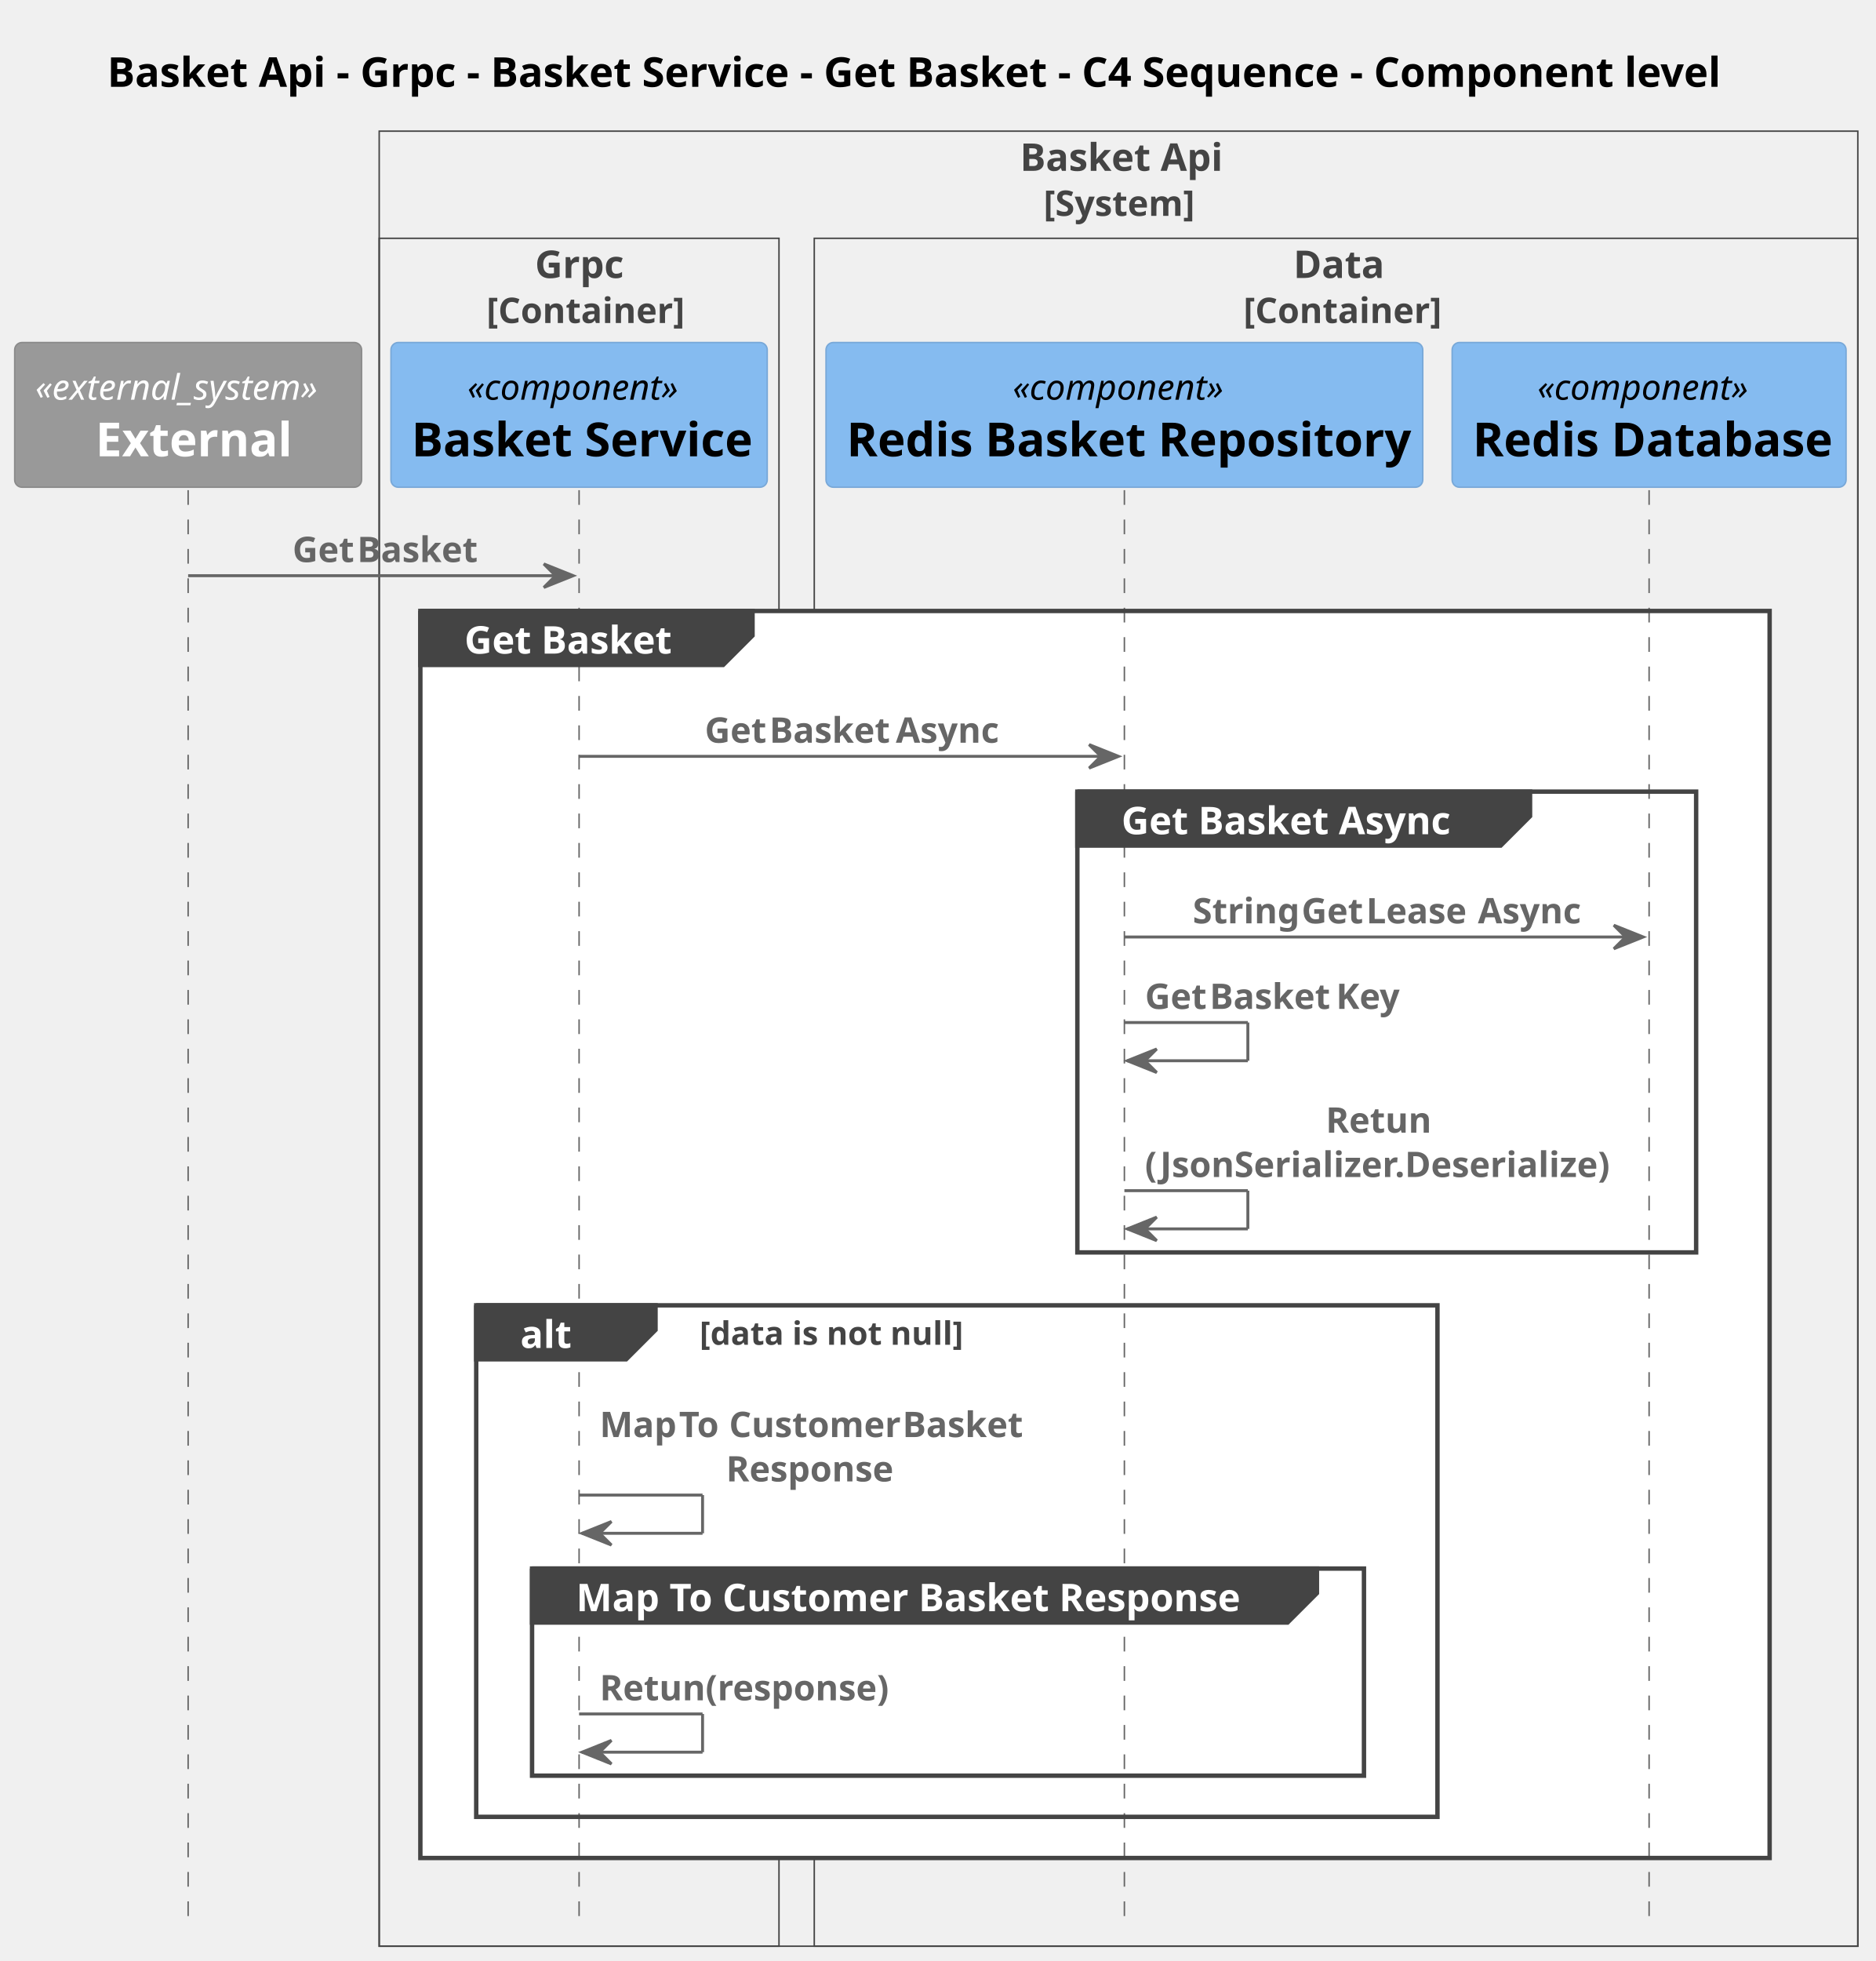
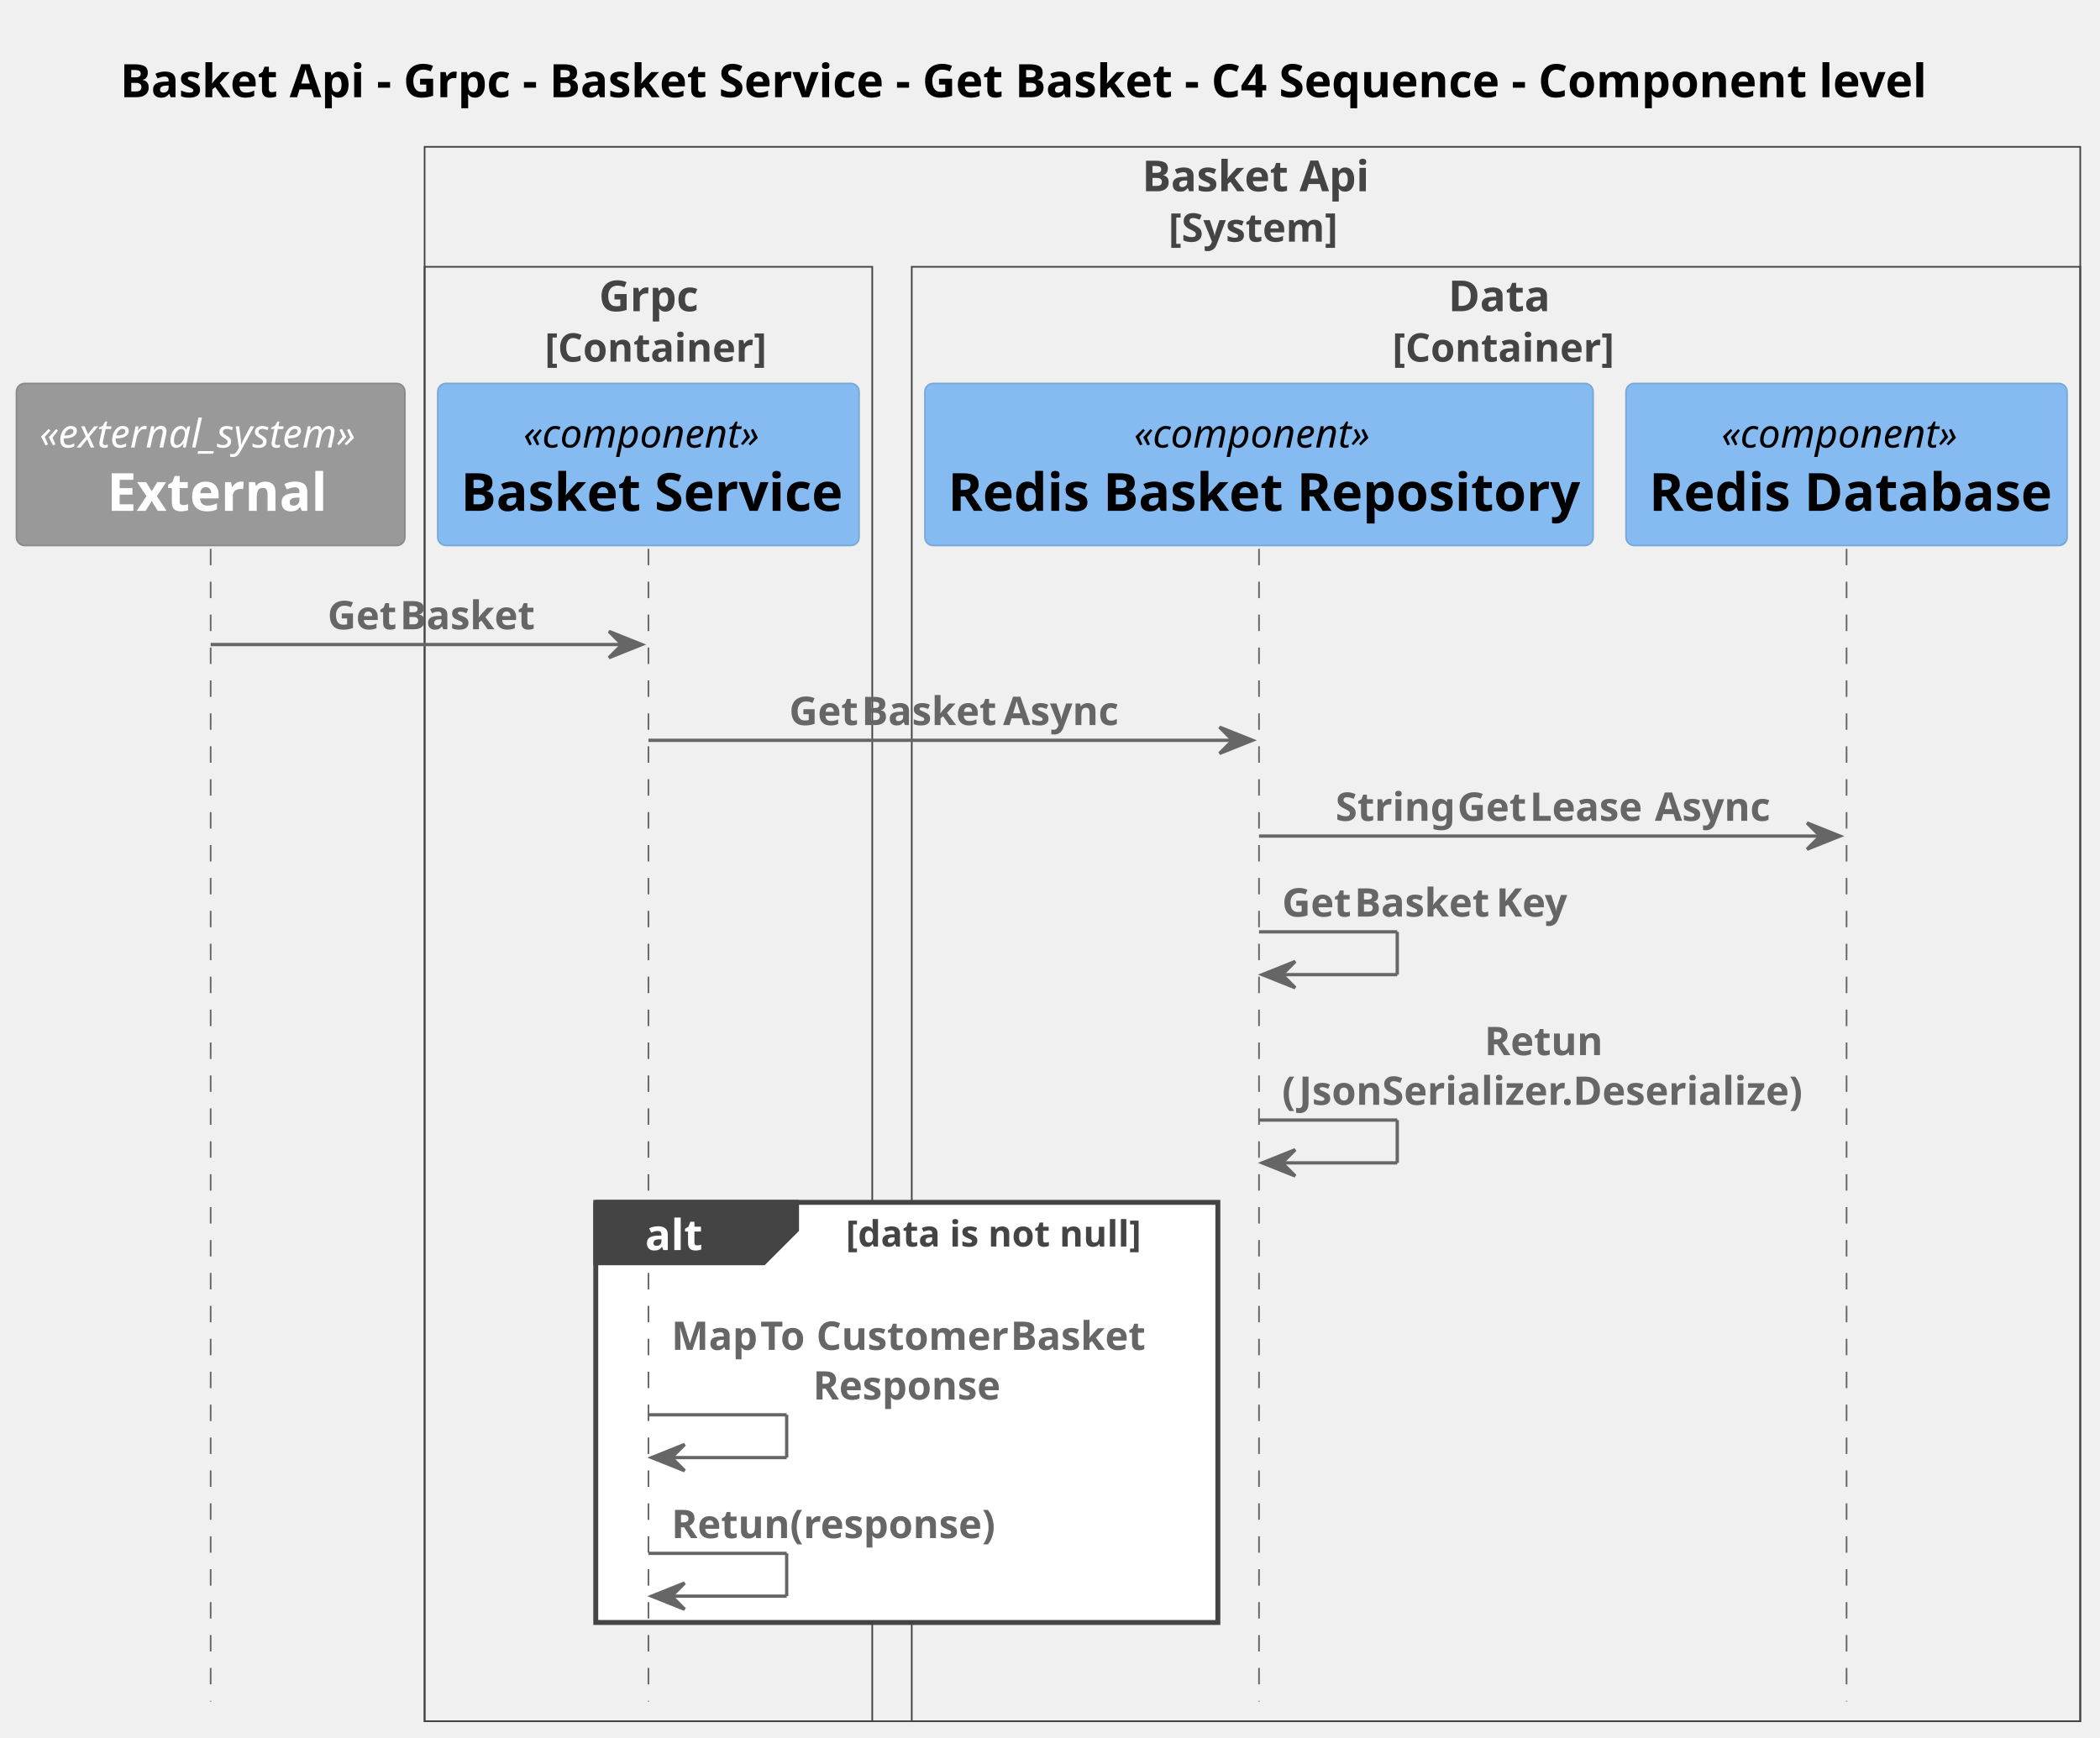
- <svg xmlns="http://www.w3.org/2000/svg" contentStyleType="text/css" height="667px" preserveAspectRatio="none" style="width:638px;height:667px;background:#FFFFFF;" version="1.1" viewBox="0 0 638 667" width="638px" zoomAndPan="magnify">
+ <svg xmlns="http://www.w3.org/2000/svg" contentStyleType="text/css" height="528px" preserveAspectRatio="none" style="width:638px;height:528px;background:#FFFFFF;" version="1.1" viewBox="0 0 638 528" width="638px" zoomAndPan="magnify">
  <defs />
  <g>
-     <rect fill="none" height="617.359" style="stroke:#444444;stroke-width:0.5;" width="503" x="129" y="44.609" />
+     <rect fill="none" height="478.305" style="stroke:#444444;stroke-width:0.5;" width="503" x="129" y="44.609" />
    <text fill="#444444" font-family="sans-serif" font-size="13" font-weight="bold" lengthAdjust="spacing" textLength="67" x="347" y="58.105">Basket Api</text>
    <text fill="#444444" font-family="sans-serif" font-size="12" font-weight="bold" lengthAdjust="spacing" textLength="51" x="355" y="73.418">[System]</text>
-     <rect fill="none" height="580.914" style="stroke:#444444;stroke-width:0.5;" width="136" x="129" y="81.055" />
+     <rect fill="none" height="441.859" style="stroke:#444444;stroke-width:0.5;" width="136" x="129" y="81.055" />
    <text fill="#444444" font-family="sans-serif" font-size="13" font-weight="bold" lengthAdjust="spacing" textLength="30" x="182" y="94.55">Grpc</text>
    <text fill="#444444" font-family="sans-serif" font-size="12" font-weight="bold" lengthAdjust="spacing" textLength="63" x="165.5" y="109.863">[Container]</text>
-     <rect fill="none" height="580.914" style="stroke:#444444;stroke-width:0.5;" width="355" x="277" y="81.055" />
+     <rect fill="none" height="441.859" style="stroke:#444444;stroke-width:0.5;" width="355" x="277" y="81.055" />
    <text fill="#444444" font-family="sans-serif" font-size="13" font-weight="bold" lengthAdjust="spacing" textLength="29" x="440" y="94.55">Data</text>
    <text fill="#444444" font-family="sans-serif" font-size="12" font-weight="bold" lengthAdjust="spacing" textLength="63" x="423" y="109.863">[Container]</text>
    <text fill="#000000" font-family="sans-serif" font-size="14" font-weight="bold" lengthAdjust="spacing" textLength="569" x="36.5" y="29.533">Basket Api - Grpc - Basket Service - Get Basket - C4 Sequence - Component level</text>
-     <rect fill="#FFFFFF" height="424.156" style="stroke:#FFFFFF;stroke-width:1.0;" width="459" x="143" y="207.812" />
-     <rect fill="#FFFFFF" height="156.727" style="stroke:#FFFFFF;stroke-width:1.0;" width="210.5" x="366.5" y="269.258" />
-     <rect fill="#FFFFFF" height="173.984" style="stroke:#FFFFFF;stroke-width:1.0;" width="327" x="162" y="443.984" />
-     <rect fill="#FFFFFF" height="70.445" style="stroke:#FFFFFF;stroke-width:1.0;" width="283" x="181" y="533.523" />
-     <line style="stroke:#666666;stroke-width:0.5;stroke-dasharray:5.0,5.0;" x1="64" x2="64" y1="166.719" y2="655.969" />
-     <line style="stroke:#666666;stroke-width:0.5;stroke-dasharray:5.0,5.0;" x1="197" x2="197" y1="166.719" y2="655.969" />
-     <line style="stroke:#666666;stroke-width:0.5;stroke-dasharray:5.0,5.0;" x1="382.5" x2="382.5" y1="166.719" y2="655.969" />
-     <line style="stroke:#666666;stroke-width:0.5;stroke-dasharray:5.0,5.0;" x1="561" x2="561" y1="166.719" y2="655.969" />
+     <rect fill="#FFFFFF" height="127.633" style="stroke:#FFFFFF;stroke-width:1.0;" width="189" x="181" y="365.281" />
+     <line style="stroke:#666666;stroke-width:0.5;stroke-dasharray:5.0,5.0;" x1="64" x2="64" y1="166.719" y2="516.914" />
+     <line style="stroke:#666666;stroke-width:0.5;stroke-dasharray:5.0,5.0;" x1="197" x2="197" y1="166.719" y2="516.914" />
+     <line style="stroke:#666666;stroke-width:0.5;stroke-dasharray:5.0,5.0;" x1="382.5" x2="382.5" y1="166.719" y2="516.914" />
+     <line style="stroke:#666666;stroke-width:0.5;stroke-dasharray:5.0,5.0;" x1="561" x2="561" y1="166.719" y2="516.914" />
    <rect fill="#999999" height="49.219" rx="2.5" ry="2.5" style="stroke:#8A8A8A;stroke-width:0.5;" width="118" x="5" y="116.5" />
    <text fill="#FFFFFF" font-family="sans-serif" font-size="12" font-style="italic" lengthAdjust="spacing" textLength="104" x="12" y="135.957">«external_system»</text>
    <text fill="#FFFFFF" font-family="sans-serif" font-size="16" font-weight="bold" lengthAdjust="spacing" textLength="63" x="32.5" y="155.203">External</text>
    <rect fill="#85BBF0" height="49.219" rx="2.5" ry="2.5" style="stroke:#78A8D8;stroke-width:0.5;" width="128" x="133" y="116.5" />
    <text fill="#000000" font-family="sans-serif" font-size="12" font-style="italic" lengthAdjust="spacing" textLength="76" x="159" y="135.957">«component»</text>
    <text fill="#000000" font-family="sans-serif" font-size="16" font-weight="bold" lengthAdjust="spacing" textLength="114" x="140" y="155.203">Basket Service</text>
    <rect fill="#85BBF0" height="49.219" rx="2.5" ry="2.5" style="stroke:#78A8D8;stroke-width:0.5;" width="203" x="281" y="116.5" />
    <text fill="#000000" font-family="sans-serif" font-size="12" font-style="italic" lengthAdjust="spacing" textLength="76" x="344.5" y="135.957">«component»</text>
    <text fill="#000000" font-family="sans-serif" font-size="16" font-weight="bold" lengthAdjust="spacing" textLength="189" x="288" y="155.203">Redis Basket Repository</text>
    <rect fill="#85BBF0" height="49.219" rx="2.5" ry="2.5" style="stroke:#78A8D8;stroke-width:0.5;" width="134" x="494" y="116.5" />
    <text fill="#000000" font-family="sans-serif" font-size="12" font-style="italic" lengthAdjust="spacing" textLength="76" x="523" y="135.957">«component»</text>
    <text fill="#000000" font-family="sans-serif" font-size="16" font-weight="bold" lengthAdjust="spacing" textLength="120" x="501" y="155.203">Redis Database</text>
    <polygon fill="#666666" points="185,191.812,195,195.812,185,199.812,189,195.812" style="stroke:#666666;stroke-width:1.0;" />
    <line style="stroke:#666666;stroke-width:1.0;" x1="64" x2="191" y1="195.812" y2="195.812" />
    <text fill="#666666" font-family="sans-serif" font-size="12" font-weight="bold" lengthAdjust="spacing" textLength="19" x="99.5" y="191.176">Get</text>
    <text fill="#666666" font-family="sans-serif" font-size="12" font-weight="bold" lengthAdjust="spacing" textLength="3" x="118.5" y="191.176"> </text>
    <text fill="#666666" font-family="sans-serif" font-size="12" font-weight="bold" lengthAdjust="spacing" textLength="40" x="121.5" y="191.176">Basket</text>
-     <path d="M143,207.812 L256,207.812 L256,216.164 L246,226.164 L143,226.164 L143,207.812 " fill="#444444" style="stroke:#444444;stroke-width:1.5;" />
-     <rect fill="none" height="424.156" style="stroke:#444444;stroke-width:1.5;" width="459" x="143" y="207.812" />
-     <text fill="#FFFFFF" font-family="sans-serif" font-size="13" font-weight="bold" lengthAdjust="spacing" textLength="68" x="158" y="222.308">Get Basket</text>
-     <polygon fill="#666666" points="370.5,253.258,380.5,257.258,370.5,261.258,374.5,257.258" style="stroke:#666666;stroke-width:1.0;" />
-     <line style="stroke:#666666;stroke-width:1.0;" x1="197" x2="376.5" y1="257.258" y2="257.258" />
-     <text fill="#666666" font-family="sans-serif" font-size="12" font-weight="bold" lengthAdjust="spacing" textLength="19" x="239.75" y="252.621">Get</text>
-     <text fill="#666666" font-family="sans-serif" font-size="12" font-weight="bold" lengthAdjust="spacing" textLength="3" x="258.75" y="252.621"> </text>
-     <text fill="#666666" font-family="sans-serif" font-size="12" font-weight="bold" lengthAdjust="spacing" textLength="40" x="261.75" y="252.621">Basket</text>
-     <text fill="#666666" font-family="sans-serif" font-size="12" font-weight="bold" lengthAdjust="spacing" textLength="3" x="301.75" y="252.621"> </text>
-     <text fill="#666666" font-family="sans-serif" font-size="12" font-weight="bold" lengthAdjust="spacing" textLength="35" x="304.75" y="252.621">Async</text>
-     <path d="M366.5,269.258 L520.5,269.258 L520.5,277.609 L510.5,287.609 L366.5,287.609 L366.5,269.258 " fill="#444444" style="stroke:#444444;stroke-width:1.5;" />
-     <rect fill="none" height="156.727" style="stroke:#444444;stroke-width:1.5;" width="210.5" x="366.5" y="269.258" />
-     <text fill="#FFFFFF" font-family="sans-serif" font-size="13" font-weight="bold" lengthAdjust="spacing" textLength="109" x="381.5" y="283.753">Get Basket Async</text>
-     <polygon fill="#666666" points="549,314.703,559,318.703,549,322.703,553,318.703" style="stroke:#666666;stroke-width:1.0;" />
-     <line style="stroke:#666666;stroke-width:1.0;" x1="382.5" x2="555" y1="318.703" y2="318.703" />
-     <text fill="#666666" font-family="sans-serif" font-size="12" font-weight="bold" lengthAdjust="spacing" textLength="34" x="405.75" y="314.066">String</text>
-     <text fill="#666666" font-family="sans-serif" font-size="12" font-weight="bold" lengthAdjust="spacing" textLength="3" x="439.75" y="314.066"> </text>
-     <text fill="#666666" font-family="sans-serif" font-size="12" font-weight="bold" lengthAdjust="spacing" textLength="19" x="442.75" y="314.066">Get</text>
-     <text fill="#666666" font-family="sans-serif" font-size="12" font-weight="bold" lengthAdjust="spacing" textLength="3" x="461.75" y="314.066"> </text>
-     <text fill="#666666" font-family="sans-serif" font-size="12" font-weight="bold" lengthAdjust="spacing" textLength="35" x="464.75" y="314.066">Lease</text>
-     <text fill="#666666" font-family="sans-serif" font-size="12" font-weight="bold" lengthAdjust="spacing" textLength="3" x="499.75" y="314.066"> </text>
-     <text fill="#666666" font-family="sans-serif" font-size="12" font-weight="bold" lengthAdjust="spacing" textLength="35" x="502.75" y="314.066">Async</text>
-     <line style="stroke:#666666;stroke-width:1.0;" x1="382.5" x2="424.5" y1="347.797" y2="347.797" />
-     <line style="stroke:#666666;stroke-width:1.0;" x1="424.5" x2="424.5" y1="347.797" y2="360.797" />
-     <line style="stroke:#666666;stroke-width:1.0;" x1="383.5" x2="424.5" y1="360.797" y2="360.797" />
-     <polygon fill="#666666" points="393.5,356.797,383.5,360.797,393.5,364.797,389.5,360.797" style="stroke:#666666;stroke-width:1.0;" />
-     <text fill="#666666" font-family="sans-serif" font-size="12" font-weight="bold" lengthAdjust="spacing" textLength="19" x="389.5" y="343.16">Get</text>
-     <text fill="#666666" font-family="sans-serif" font-size="12" font-weight="bold" lengthAdjust="spacing" textLength="3" x="408.5" y="343.16"> </text>
-     <text fill="#666666" font-family="sans-serif" font-size="12" font-weight="bold" lengthAdjust="spacing" textLength="40" x="411.5" y="343.16">Basket</text>
-     <text fill="#666666" font-family="sans-serif" font-size="12" font-weight="bold" lengthAdjust="spacing" textLength="3" x="451.5" y="343.16"> </text>
-     <text fill="#666666" font-family="sans-serif" font-size="12" font-weight="bold" lengthAdjust="spacing" textLength="21" x="454.5" y="343.16">Key</text>
-     <line style="stroke:#666666;stroke-width:1.0;" x1="382.5" x2="424.5" y1="404.984" y2="404.984" />
-     <line style="stroke:#666666;stroke-width:1.0;" x1="424.5" x2="424.5" y1="404.984" y2="417.984" />
-     <line style="stroke:#666666;stroke-width:1.0;" x1="383.5" x2="424.5" y1="417.984" y2="417.984" />
-     <polygon fill="#666666" points="393.5,413.984,383.5,417.984,393.5,421.984,389.5,417.984" style="stroke:#666666;stroke-width:1.0;" />
-     <text fill="#666666" font-family="sans-serif" font-size="12" font-weight="bold" lengthAdjust="spacing" textLength="33" x="451" y="385.254">Retun</text>
-     <text fill="#666666" font-family="sans-serif" font-size="12" font-weight="bold" lengthAdjust="spacing" textLength="156" x="389.5" y="400.348">(JsonSerializer.Deserialize)</text>
-     <path d="M162,443.984 L223,443.984 L223,452.336 L213,462.336 L162,462.336 L162,443.984 " fill="#444444" style="stroke:#444444;stroke-width:1.5;" />
-     <rect fill="none" height="173.984" style="stroke:#444444;stroke-width:1.5;" width="327" x="162" y="443.984" />
-     <text fill="#FFFFFF" font-family="sans-serif" font-size="13" font-weight="bold" lengthAdjust="spacing" textLength="16" x="177" y="458.479">alt</text>
-     <text fill="#444444" font-family="sans-serif" font-size="11" font-weight="bold" lengthAdjust="spacing" textLength="88" x="238" y="457.403">[data is not null]</text>
-     <line style="stroke:#666666;stroke-width:1.0;" x1="197" x2="239" y1="508.523" y2="508.523" />
-     <line style="stroke:#666666;stroke-width:1.0;" x1="239" x2="239" y1="508.523" y2="521.523" />
-     <line style="stroke:#666666;stroke-width:1.0;" x1="198" x2="239" y1="521.523" y2="521.523" />
-     <polygon fill="#666666" points="208,517.523,198,521.523,208,525.523,204,521.523" style="stroke:#666666;stroke-width:1.0;" />
-     <text fill="#666666" font-family="sans-serif" font-size="12" font-weight="bold" lengthAdjust="spacing" textLength="24" x="204" y="488.793">Map</text>
-     <text fill="#666666" font-family="sans-serif" font-size="12" font-weight="bold" lengthAdjust="spacing" textLength="3" x="228" y="488.793"> </text>
-     <text fill="#666666" font-family="sans-serif" font-size="12" font-weight="bold" lengthAdjust="spacing" textLength="14" x="231" y="488.793">To</text>
-     <text fill="#666666" font-family="sans-serif" font-size="12" font-weight="bold" lengthAdjust="spacing" textLength="3" x="245" y="488.793"> </text>
-     <text fill="#666666" font-family="sans-serif" font-size="12" font-weight="bold" lengthAdjust="spacing" textLength="56" x="248" y="488.793">Customer</text>
-     <text fill="#666666" font-family="sans-serif" font-size="12" font-weight="bold" lengthAdjust="spacing" textLength="3" x="304" y="488.793"> </text>
-     <text fill="#666666" font-family="sans-serif" font-size="12" font-weight="bold" lengthAdjust="spacing" textLength="40" x="307" y="488.793">Basket</text>
-     <text fill="#666666" font-family="sans-serif" font-size="12" font-weight="bold" lengthAdjust="spacing" textLength="57" x="247" y="503.887">Response</text>
-     <path d="M181,533.523 L448,533.523 L448,541.875 L438,551.875 L181,551.875 L181,533.523 " fill="#444444" style="stroke:#444444;stroke-width:1.5;" />
-     <rect fill="none" height="70.445" style="stroke:#444444;stroke-width:1.5;" width="283" x="181" y="533.523" />
-     <text fill="#FFFFFF" font-family="sans-serif" font-size="13" font-weight="bold" lengthAdjust="spacing" textLength="222" x="196" y="548.019">Map To Customer Basket Response</text>
-     <line style="stroke:#666666;stroke-width:1.0;" x1="197" x2="239" y1="582.969" y2="582.969" />
-     <line style="stroke:#666666;stroke-width:1.0;" x1="239" x2="239" y1="582.969" y2="595.969" />
-     <line style="stroke:#666666;stroke-width:1.0;" x1="198" x2="239" y1="595.969" y2="595.969" />
-     <polygon fill="#666666" points="208,591.969,198,595.969,208,599.969,204,595.969" style="stroke:#666666;stroke-width:1.0;" />
-     <text fill="#666666" font-family="sans-serif" font-size="12" font-weight="bold" lengthAdjust="spacing" textLength="33" x="204" y="578.332">Retun</text>
-     <text fill="#666666" font-family="sans-serif" font-size="12" font-weight="bold" lengthAdjust="spacing" textLength="3" x="237" y="578.332"> </text>
-     <text fill="#666666" font-family="sans-serif" font-size="12" font-weight="bold" lengthAdjust="spacing" textLength="62" x="240" y="578.332">(response)</text>
+     <polygon fill="#666666" points="370.5,220.906,380.5,224.906,370.5,228.906,374.5,224.906" style="stroke:#666666;stroke-width:1.0;" />
+     <line style="stroke:#666666;stroke-width:1.0;" x1="197" x2="376.5" y1="224.906" y2="224.906" />
+     <text fill="#666666" font-family="sans-serif" font-size="12" font-weight="bold" lengthAdjust="spacing" textLength="19" x="239.75" y="220.269">Get</text>
+     <text fill="#666666" font-family="sans-serif" font-size="12" font-weight="bold" lengthAdjust="spacing" textLength="3" x="258.75" y="220.269"> </text>
+     <text fill="#666666" font-family="sans-serif" font-size="12" font-weight="bold" lengthAdjust="spacing" textLength="40" x="261.75" y="220.269">Basket</text>
+     <text fill="#666666" font-family="sans-serif" font-size="12" font-weight="bold" lengthAdjust="spacing" textLength="3" x="301.75" y="220.269"> </text>
+     <text fill="#666666" font-family="sans-serif" font-size="12" font-weight="bold" lengthAdjust="spacing" textLength="35" x="304.75" y="220.269">Async</text>
+     <polygon fill="#666666" points="549,250,559,254,549,258,553,254" style="stroke:#666666;stroke-width:1.0;" />
+     <line style="stroke:#666666;stroke-width:1.0;" x1="382.5" x2="555" y1="254" y2="254" />
+     <text fill="#666666" font-family="sans-serif" font-size="12" font-weight="bold" lengthAdjust="spacing" textLength="34" x="405.75" y="249.363">String</text>
+     <text fill="#666666" font-family="sans-serif" font-size="12" font-weight="bold" lengthAdjust="spacing" textLength="3" x="439.75" y="249.363"> </text>
+     <text fill="#666666" font-family="sans-serif" font-size="12" font-weight="bold" lengthAdjust="spacing" textLength="19" x="442.75" y="249.363">Get</text>
+     <text fill="#666666" font-family="sans-serif" font-size="12" font-weight="bold" lengthAdjust="spacing" textLength="3" x="461.75" y="249.363"> </text>
+     <text fill="#666666" font-family="sans-serif" font-size="12" font-weight="bold" lengthAdjust="spacing" textLength="35" x="464.75" y="249.363">Lease</text>
+     <text fill="#666666" font-family="sans-serif" font-size="12" font-weight="bold" lengthAdjust="spacing" textLength="3" x="499.75" y="249.363"> </text>
+     <text fill="#666666" font-family="sans-serif" font-size="12" font-weight="bold" lengthAdjust="spacing" textLength="35" x="502.75" y="249.363">Async</text>
+     <line style="stroke:#666666;stroke-width:1.0;" x1="382.5" x2="424.5" y1="283.094" y2="283.094" />
+     <line style="stroke:#666666;stroke-width:1.0;" x1="424.5" x2="424.5" y1="283.094" y2="296.094" />
+     <line style="stroke:#666666;stroke-width:1.0;" x1="383.5" x2="424.5" y1="296.094" y2="296.094" />
+     <polygon fill="#666666" points="393.5,292.094,383.5,296.094,393.5,300.094,389.5,296.094" style="stroke:#666666;stroke-width:1.0;" />
+     <text fill="#666666" font-family="sans-serif" font-size="12" font-weight="bold" lengthAdjust="spacing" textLength="19" x="389.5" y="278.457">Get</text>
+     <text fill="#666666" font-family="sans-serif" font-size="12" font-weight="bold" lengthAdjust="spacing" textLength="3" x="408.5" y="278.457"> </text>
+     <text fill="#666666" font-family="sans-serif" font-size="12" font-weight="bold" lengthAdjust="spacing" textLength="40" x="411.5" y="278.457">Basket</text>
+     <text fill="#666666" font-family="sans-serif" font-size="12" font-weight="bold" lengthAdjust="spacing" textLength="3" x="451.5" y="278.457"> </text>
+     <text fill="#666666" font-family="sans-serif" font-size="12" font-weight="bold" lengthAdjust="spacing" textLength="21" x="454.5" y="278.457">Key</text>
+     <line style="stroke:#666666;stroke-width:1.0;" x1="382.5" x2="424.5" y1="340.281" y2="340.281" />
+     <line style="stroke:#666666;stroke-width:1.0;" x1="424.5" x2="424.5" y1="340.281" y2="353.281" />
+     <line style="stroke:#666666;stroke-width:1.0;" x1="383.5" x2="424.5" y1="353.281" y2="353.281" />
+     <polygon fill="#666666" points="393.5,349.281,383.5,353.281,393.5,357.281,389.5,353.281" style="stroke:#666666;stroke-width:1.0;" />
+     <text fill="#666666" font-family="sans-serif" font-size="12" font-weight="bold" lengthAdjust="spacing" textLength="33" x="451" y="320.551">Retun</text>
+     <text fill="#666666" font-family="sans-serif" font-size="12" font-weight="bold" lengthAdjust="spacing" textLength="156" x="389.5" y="335.644">(JsonSerializer.Deserialize)</text>
+     <path d="M181,365.281 L242,365.281 L242,373.633 L232,383.633 L181,383.633 L181,365.281 " fill="#444444" style="stroke:#444444;stroke-width:1.5;" />
+     <rect fill="none" height="127.633" style="stroke:#444444;stroke-width:1.5;" width="189" x="181" y="365.281" />
+     <text fill="#FFFFFF" font-family="sans-serif" font-size="13" font-weight="bold" lengthAdjust="spacing" textLength="16" x="196" y="379.776">alt</text>
+     <text fill="#444444" font-family="sans-serif" font-size="11" font-weight="bold" lengthAdjust="spacing" textLength="88" x="257" y="378.7">[data is not null]</text>
+     <line style="stroke:#666666;stroke-width:1.0;" x1="197" x2="239" y1="429.82" y2="429.82" />
+     <line style="stroke:#666666;stroke-width:1.0;" x1="239" x2="239" y1="429.82" y2="442.82" />
+     <line style="stroke:#666666;stroke-width:1.0;" x1="198" x2="239" y1="442.82" y2="442.82" />
+     <polygon fill="#666666" points="208,438.82,198,442.82,208,446.82,204,442.82" style="stroke:#666666;stroke-width:1.0;" />
+     <text fill="#666666" font-family="sans-serif" font-size="12" font-weight="bold" lengthAdjust="spacing" textLength="24" x="204" y="410.09">Map</text>
+     <text fill="#666666" font-family="sans-serif" font-size="12" font-weight="bold" lengthAdjust="spacing" textLength="3" x="228" y="410.09"> </text>
+     <text fill="#666666" font-family="sans-serif" font-size="12" font-weight="bold" lengthAdjust="spacing" textLength="14" x="231" y="410.09">To</text>
+     <text fill="#666666" font-family="sans-serif" font-size="12" font-weight="bold" lengthAdjust="spacing" textLength="3" x="245" y="410.09"> </text>
+     <text fill="#666666" font-family="sans-serif" font-size="12" font-weight="bold" lengthAdjust="spacing" textLength="56" x="248" y="410.09">Customer</text>
+     <text fill="#666666" font-family="sans-serif" font-size="12" font-weight="bold" lengthAdjust="spacing" textLength="3" x="304" y="410.09"> </text>
+     <text fill="#666666" font-family="sans-serif" font-size="12" font-weight="bold" lengthAdjust="spacing" textLength="40" x="307" y="410.09">Basket</text>
+     <text fill="#666666" font-family="sans-serif" font-size="12" font-weight="bold" lengthAdjust="spacing" textLength="57" x="247" y="425.184">Response</text>
+     <line style="stroke:#666666;stroke-width:1.0;" x1="197" x2="239" y1="471.914" y2="471.914" />
+     <line style="stroke:#666666;stroke-width:1.0;" x1="239" x2="239" y1="471.914" y2="484.914" />
+     <line style="stroke:#666666;stroke-width:1.0;" x1="198" x2="239" y1="484.914" y2="484.914" />
+     <polygon fill="#666666" points="208,480.914,198,484.914,208,488.914,204,484.914" style="stroke:#666666;stroke-width:1.0;" />
+     <text fill="#666666" font-family="sans-serif" font-size="12" font-weight="bold" lengthAdjust="spacing" textLength="33" x="204" y="467.277">Retun</text>
+     <text fill="#666666" font-family="sans-serif" font-size="12" font-weight="bold" lengthAdjust="spacing" textLength="3" x="237" y="467.277"> </text>
+     <text fill="#666666" font-family="sans-serif" font-size="12" font-weight="bold" lengthAdjust="spacing" textLength="62" x="240" y="467.277">(response)</text>
  </g>
</svg>
